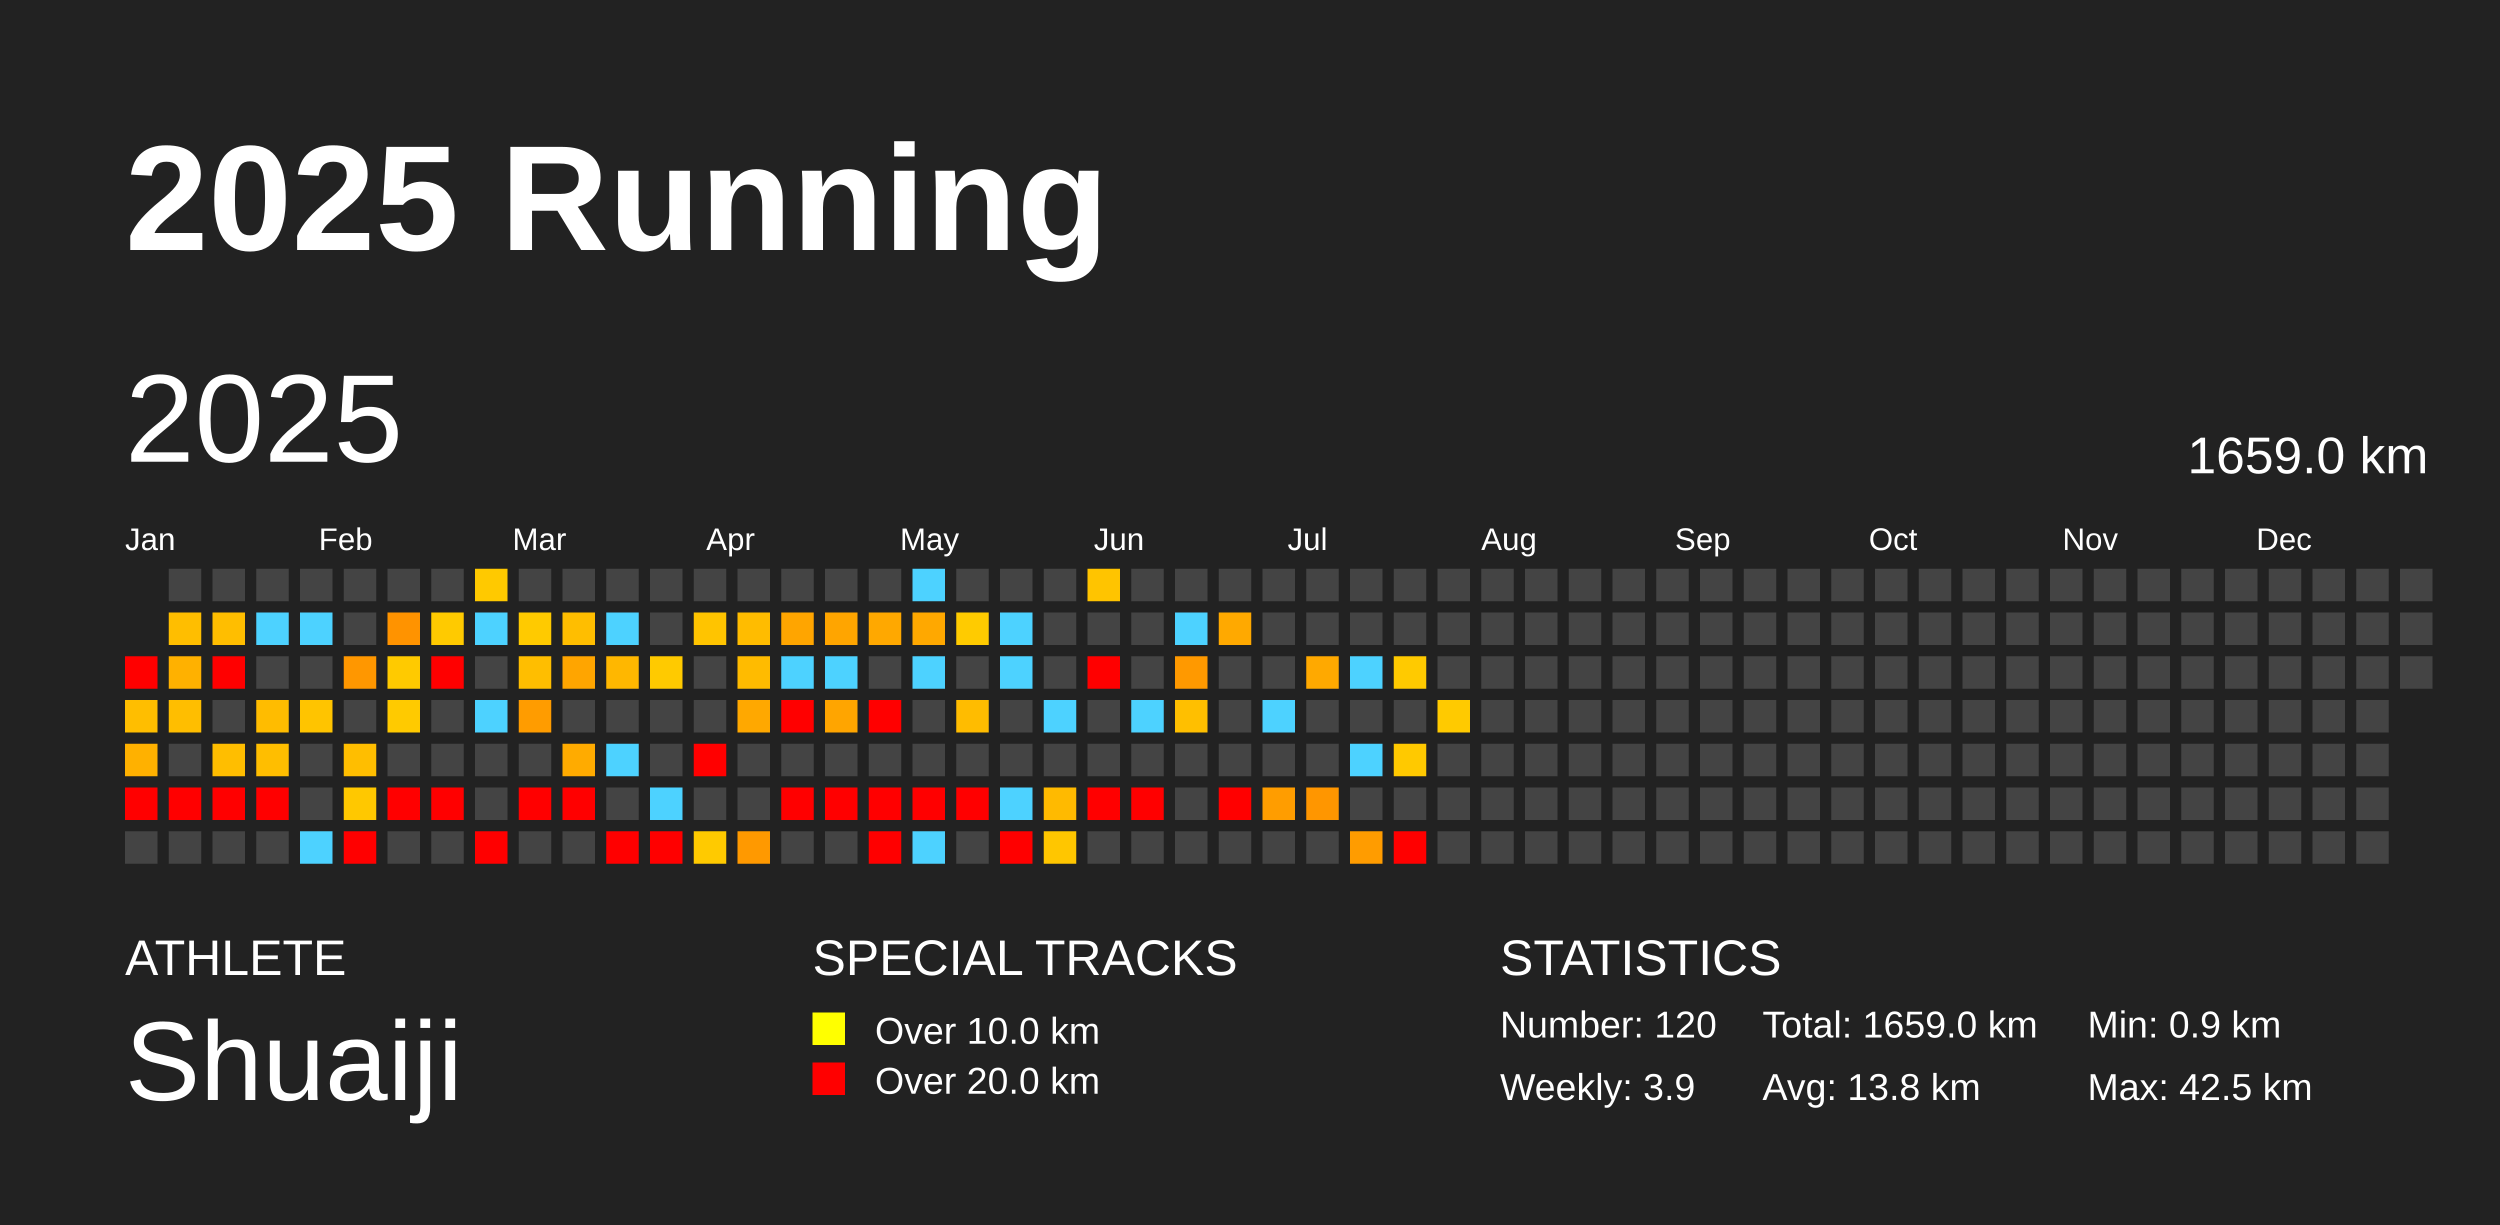
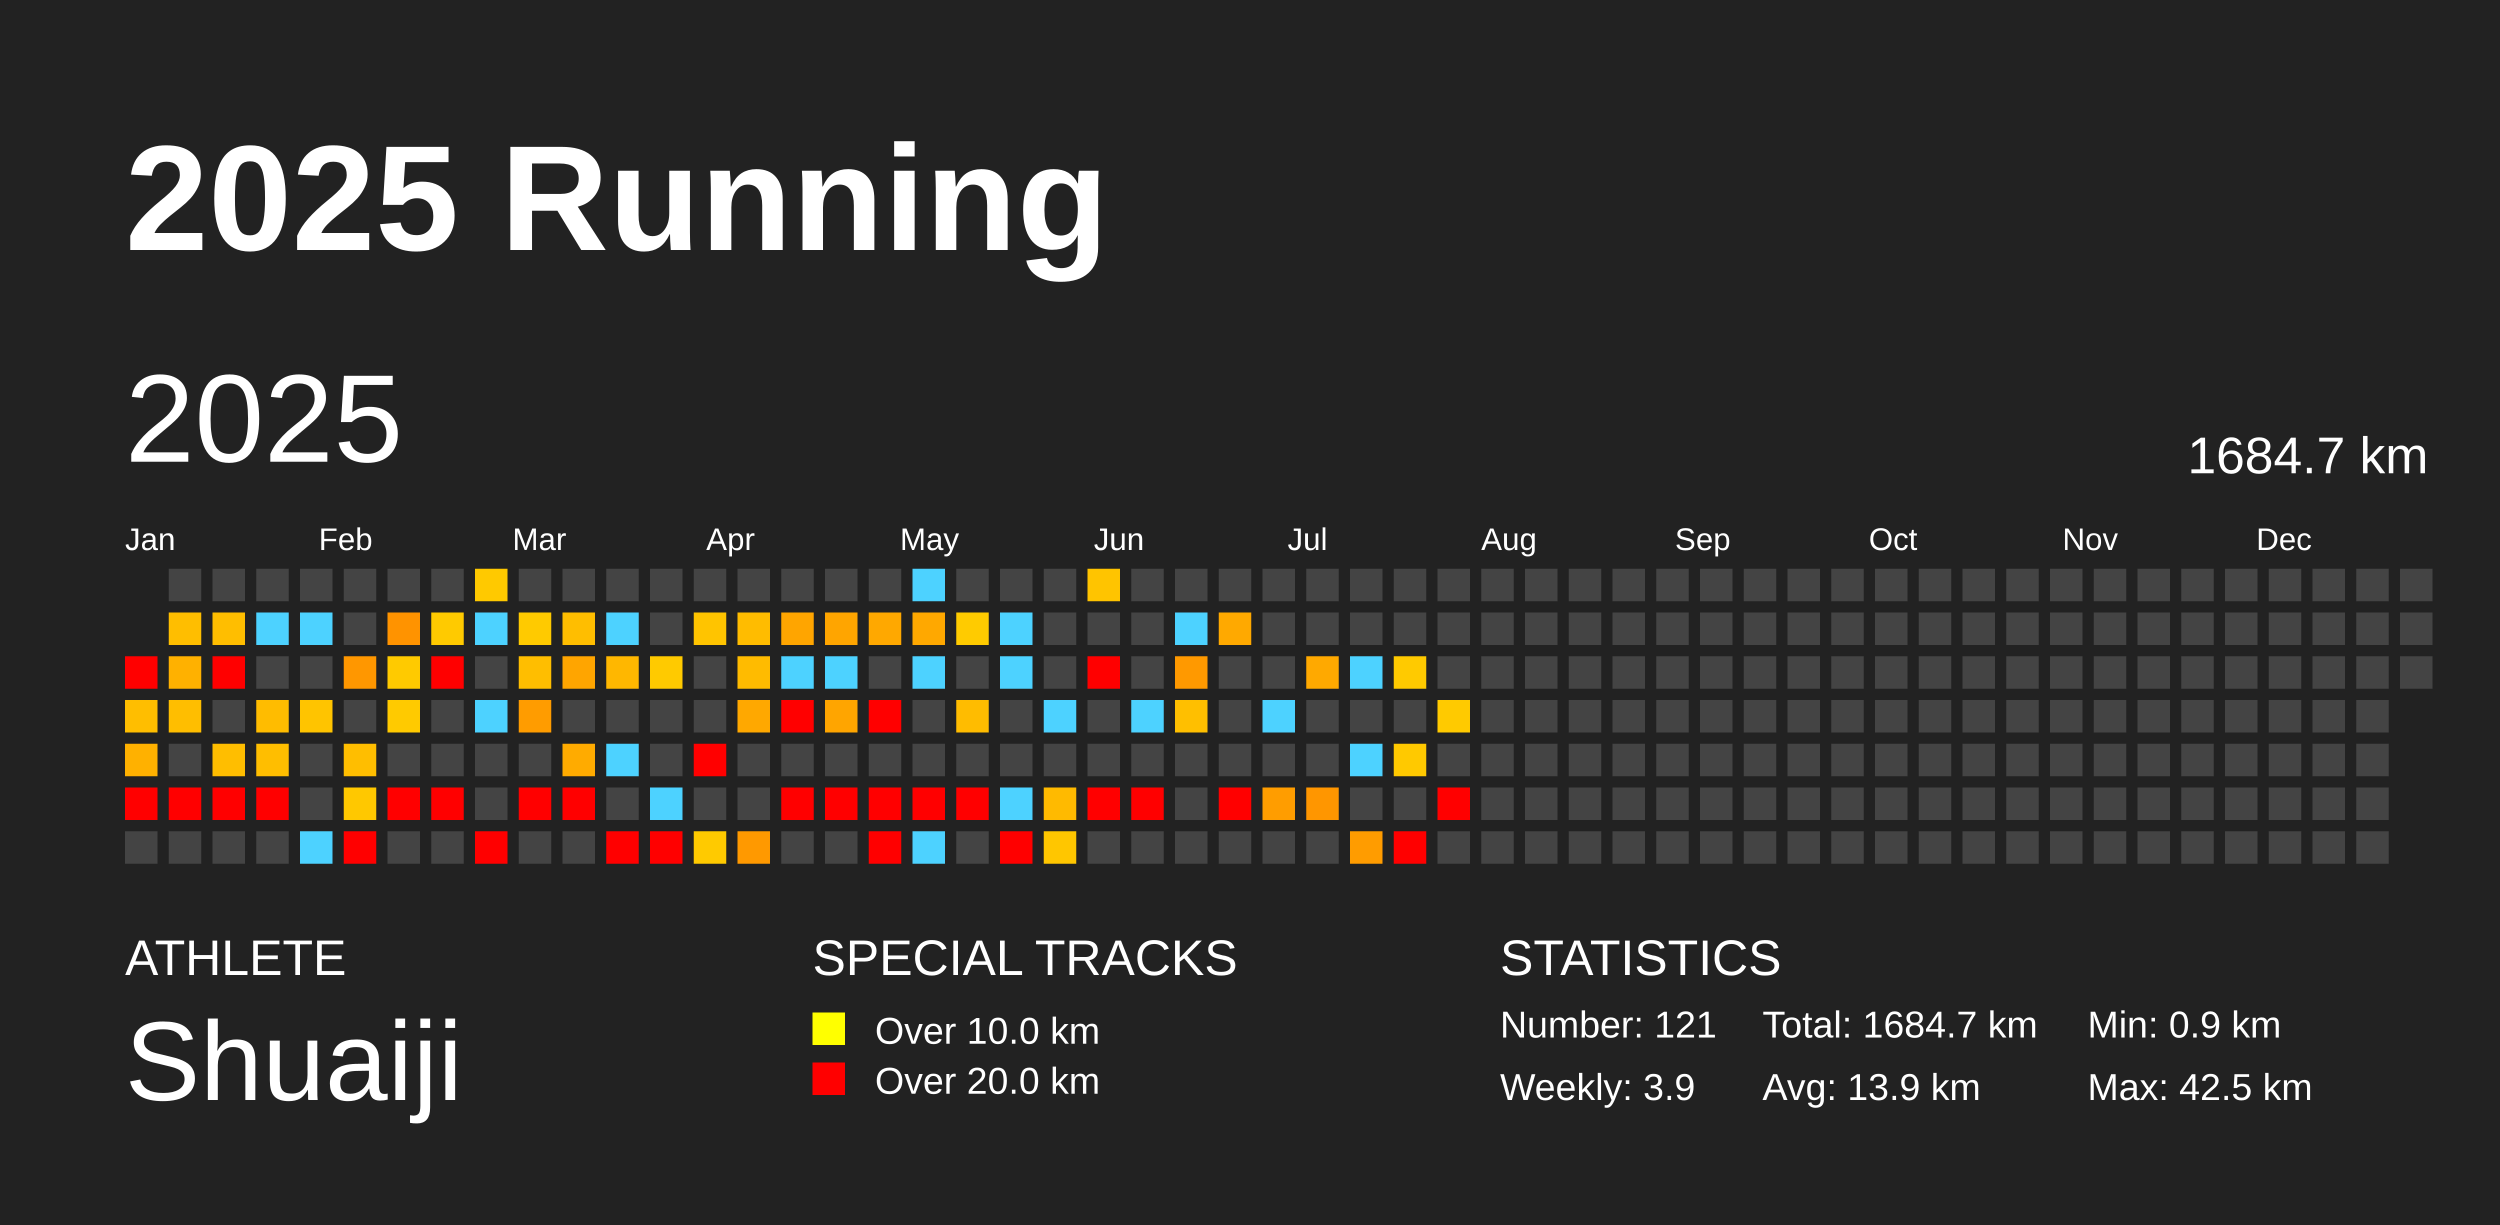
<svg xmlns="http://www.w3.org/2000/svg" baseProfile="full" height="98mm" version="1.1" viewBox="0,0,200,98" width="200mm">
  <defs />
  <rect fill="#222222" height="98" width="200" x="0" y="0" />
  <text fill="#FFFFFF" style="font-size:12px; font-family:Arial; font-weight:bold;" x="10" y="20">2025 Running</text>
  <text fill="#FFFFFF" style="font-size:4px; font-family:Arial" x="10" y="78">ATHLETE</text>
  <text fill="#FFFFFF" style="font-size:9px; font-family:Arial" x="10" y="88">Shuaiji</text>
  <text fill="#FFFFFF" style="font-size:4px; font-family:Arial" x="65" y="78">SPECIAL TRACKS</text>
  <rect fill="yellow" height="2.6" width="2.6" x="65" y="81" />
  <text fill="#FFFFFF" style="font-size:3px; font-family:Arial" x="70" y="83.5">Over 10.0 km</text>
  <rect fill="red" height="2.6" width="2.6" x="65" y="85" />
  <text fill="#FFFFFF" style="font-size:3px; font-family:Arial" x="70" y="87.5">Over 20.0 km</text>
  <text fill="#FFFFFF" style="font-size:4px; font-family:Arial" x="120" y="78">STATISTICS</text>
-   <text fill="#FFFFFF" style="font-size:3px; font-family:Arial" x="120" y="83">Number: 120</text>
+   <text fill="#FFFFFF" style="font-size:3px; font-family:Arial" x="120" y="83">Number: 121</text>
  <text fill="#FFFFFF" style="font-size:3px; font-family:Arial" x="120" y="88">Weekly: 3.9</text>
-   <text fill="#FFFFFF" style="font-size:3px; font-family:Arial" x="141" y="83">Total: 1659.0 km</text>
-   <text fill="#FFFFFF" style="font-size:3px; font-family:Arial" x="141" y="88">Avg: 13.8 km</text>
+   <text fill="#FFFFFF" style="font-size:3px; font-family:Arial" x="141" y="83">Total: 1684.7 km</text>
+   <text fill="#FFFFFF" style="font-size:3px; font-family:Arial" x="141" y="88">Avg: 13.9 km</text>
  <text fill="#FFFFFF" style="font-size:3px; font-family:Arial" x="167" y="83">Min: 0.9 km</text>
  <text fill="#FFFFFF" style="font-size:3px; font-family:Arial" x="167" y="88">Max: 42.5 km</text>
  <text dominant-baseline="hanging" fill="#FFFFFF" style="font-size:10.0px; font-family:Arial;" x="10" y="30">2025</text>
-   <text dominant-baseline="hanging" fill="#FFFFFF" style="font-size:4.125px; font-family:Arial;" x="175" y="35">1659.0 km</text>
+   <text dominant-baseline="hanging" fill="#FFFFFF" style="font-size:4.125px; font-family:Arial;" x="175" y="35">1684.7 km</text>
  <text fill="#FFFFFF" style="font-size:2.5px; font-family:Arial" x="10.0" y="44">Jan</text>
  <text fill="#FFFFFF" style="font-size:2.5px; font-family:Arial" x="25.5" y="44">Feb</text>
  <text fill="#FFFFFF" style="font-size:2.5px; font-family:Arial" x="41.0" y="44">Mar</text>
  <text fill="#FFFFFF" style="font-size:2.5px; font-family:Arial" x="56.5" y="44">Apr</text>
  <text fill="#FFFFFF" style="font-size:2.5px; font-family:Arial" x="72.0" y="44">May</text>
  <text fill="#FFFFFF" style="font-size:2.5px; font-family:Arial" x="87.5" y="44">Jun</text>
  <text fill="#FFFFFF" style="font-size:2.5px; font-family:Arial" x="103.0" y="44">Jul</text>
  <text fill="#FFFFFF" style="font-size:2.5px; font-family:Arial" x="118.5" y="44">Aug</text>
  <text fill="#FFFFFF" style="font-size:2.5px; font-family:Arial" x="134.0" y="44">Sep</text>
  <text fill="#FFFFFF" style="font-size:2.5px; font-family:Arial" x="149.5" y="44">Oct</text>
  <text fill="#FFFFFF" style="font-size:2.5px; font-family:Arial" x="165.0" y="44">Nov</text>
  <text fill="#FFFFFF" style="font-size:2.5px; font-family:Arial" x="180.5" y="44">Dec</text>
  <rect fill="red" height="2.6" width="2.6" x="10.0" y="52.5" />
  <rect fill="#ffbe00" height="2.6" width="2.6" x="10.0" y="56.0" />
  <rect fill="#ffb100" height="2.6" width="2.6" x="10.0" y="59.5" />
  <rect fill="red" height="2.6" width="2.6" x="10.0" y="63.0" />
  <rect fill="#444444" height="2.6" width="2.6" x="10.0" y="66.5" />
  <rect fill="#444444" height="2.6" width="2.6" x="13.5" y="45.5" />
  <rect fill="#ffbe00" height="2.6" width="2.6" x="13.5" y="49.0" />
  <rect fill="#ffb100" height="2.6" width="2.6" x="13.5" y="52.5" />
  <rect fill="#ffbe00" height="2.6" width="2.6" x="13.5" y="56.0" />
  <rect fill="#444444" height="2.6" width="2.6" x="13.5" y="59.5" />
  <rect fill="red" height="2.6" width="2.6" x="13.5" y="63.0" />
  <rect fill="#444444" height="2.6" width="2.6" x="13.5" y="66.5" />
  <rect fill="#444444" height="2.6" width="2.6" x="17.0" y="45.5" />
  <rect fill="#ffbe00" height="2.6" width="2.6" x="17.0" y="49.0" />
  <rect fill="red" height="2.6" width="2.6" x="17.0" y="52.5" />
  <rect fill="#444444" height="2.6" width="2.6" x="17.0" y="56.0" />
  <rect fill="#ffbe00" height="2.6" width="2.6" x="17.0" y="59.5" />
  <rect fill="red" height="2.6" width="2.6" x="17.0" y="63.0" />
  <rect fill="#444444" height="2.6" width="2.6" x="17.0" y="66.5" />
  <rect fill="#444444" height="2.6" width="2.6" x="20.5" y="45.5" />
  <rect fill="#4dd2ff" height="2.6" width="2.6" x="20.5" y="49.0" />
  <rect fill="#444444" height="2.6" width="2.6" x="20.5" y="52.5" />
  <rect fill="#ffbc00" height="2.6" width="2.6" x="20.5" y="56.0" />
  <rect fill="#ffbe00" height="2.6" width="2.6" x="20.5" y="59.5" />
  <rect fill="red" height="2.6" width="2.6" x="20.5" y="63.0" />
  <rect fill="#444444" height="2.6" width="2.6" x="20.5" y="66.5" />
  <rect fill="#444444" height="2.6" width="2.6" x="24.0" y="45.5" />
  <rect fill="#4dd2ff" height="2.6" width="2.6" x="24.0" y="49.0" />
  <rect fill="#444444" height="2.6" width="2.6" x="24.0" y="52.5" />
  <rect fill="#ffc400" height="2.6" width="2.6" x="24.0" y="56.0" />
  <rect fill="#444444" height="2.6" width="2.6" x="24.0" y="59.5" />
  <rect fill="#444444" height="2.6" width="2.6" x="24.0" y="63.0" />
  <rect fill="#4dd2ff" height="2.6" width="2.6" x="24.0" y="66.5" />
  <rect fill="#444444" height="2.6" width="2.6" x="27.5" y="45.5" />
  <rect fill="#444444" height="2.6" width="2.6" x="27.5" y="49.0" />
  <rect fill="#ff9700" height="2.6" width="2.6" x="27.5" y="52.5" />
  <rect fill="#444444" height="2.6" width="2.6" x="27.5" y="56.0" />
  <rect fill="#ffbe00" height="2.6" width="2.6" x="27.5" y="59.5" />
  <rect fill="#ffc800" height="2.6" width="2.6" x="27.5" y="63.0" />
  <rect fill="red" height="2.6" width="2.6" x="27.5" y="66.5" />
  <rect fill="#444444" height="2.6" width="2.6" x="31.0" y="45.5" />
  <rect fill="#ff9300" height="2.6" width="2.6" x="31.0" y="49.0" />
  <rect fill="#ffca00" height="2.6" width="2.6" x="31.0" y="52.5" />
  <rect fill="#ffca00" height="2.6" width="2.6" x="31.0" y="56.0" />
  <rect fill="#444444" height="2.6" width="2.6" x="31.0" y="59.5" />
  <rect fill="red" height="2.6" width="2.6" x="31.0" y="63.0" />
  <rect fill="#444444" height="2.6" width="2.6" x="31.0" y="66.5" />
  <rect fill="#444444" height="2.6" width="2.6" x="34.5" y="45.5" />
  <rect fill="#ffca00" height="2.6" width="2.6" x="34.5" y="49.0" />
  <rect fill="red" height="2.6" width="2.6" x="34.5" y="52.5" />
  <rect fill="#444444" height="2.6" width="2.6" x="34.5" y="56.0" />
  <rect fill="#444444" height="2.6" width="2.6" x="34.5" y="59.5" />
  <rect fill="red" height="2.6" width="2.6" x="34.5" y="63.0" />
  <rect fill="#444444" height="2.6" width="2.6" x="34.5" y="66.5" />
  <rect fill="#ffc900" height="2.6" width="2.6" x="38.0" y="45.5" />
  <rect fill="#4dd2ff" height="2.6" width="2.6" x="38.0" y="49.0" />
  <rect fill="#444444" height="2.6" width="2.6" x="38.0" y="52.5" />
  <rect fill="#4dd2ff" height="2.6" width="2.6" x="38.0" y="56.0" />
  <rect fill="#444444" height="2.6" width="2.6" x="38.0" y="59.5" />
  <rect fill="#444444" height="2.6" width="2.6" x="38.0" y="63.0" />
  <rect fill="red" height="2.6" width="2.6" x="38.0" y="66.5" />
  <rect fill="#444444" height="2.6" width="2.6" x="41.5" y="45.5" />
  <rect fill="#ffca00" height="2.6" width="2.6" x="41.5" y="49.0" />
  <rect fill="#ffbe00" height="2.6" width="2.6" x="41.5" y="52.5" />
  <rect fill="#ff9c00" height="2.6" width="2.6" x="41.5" y="56.0" />
  <rect fill="#444444" height="2.6" width="2.6" x="41.5" y="59.5" />
  <rect fill="red" height="2.6" width="2.6" x="41.5" y="63.0" />
  <rect fill="#444444" height="2.6" width="2.6" x="41.5" y="66.5" />
  <rect fill="#444444" height="2.6" width="2.6" x="45.0" y="45.5" />
  <rect fill="#ffbe00" height="2.6" width="2.6" x="45.0" y="49.0" />
  <rect fill="#ffa500" height="2.6" width="2.6" x="45.0" y="52.5" />
  <rect fill="#444444" height="2.6" width="2.6" x="45.0" y="56.0" />
  <rect fill="#ffab00" height="2.6" width="2.6" x="45.0" y="59.5" />
  <rect fill="red" height="2.6" width="2.6" x="45.0" y="63.0" />
  <rect fill="#444444" height="2.6" width="2.6" x="45.0" y="66.5" />
  <rect fill="#444444" height="2.6" width="2.6" x="48.5" y="45.5" />
  <rect fill="#4dd2ff" height="2.6" width="2.6" x="48.5" y="49.0" />
  <rect fill="#ffb700" height="2.6" width="2.6" x="48.5" y="52.5" />
  <rect fill="#444444" height="2.6" width="2.6" x="48.5" y="56.0" />
  <rect fill="#4dd2ff" height="2.6" width="2.6" x="48.5" y="59.5" />
  <rect fill="#444444" height="2.6" width="2.6" x="48.5" y="63.0" />
  <rect fill="red" height="2.6" width="2.6" x="48.5" y="66.5" />
  <rect fill="#444444" height="2.6" width="2.6" x="52.0" y="45.5" />
  <rect fill="#444444" height="2.6" width="2.6" x="52.0" y="49.0" />
  <rect fill="#ffca00" height="2.6" width="2.6" x="52.0" y="52.5" />
  <rect fill="#444444" height="2.6" width="2.6" x="52.0" y="56.0" />
  <rect fill="#444444" height="2.6" width="2.6" x="52.0" y="59.5" />
  <rect fill="#4dd2ff" height="2.6" width="2.6" x="52.0" y="63.0" />
  <rect fill="red" height="2.6" width="2.6" x="52.0" y="66.5" />
  <rect fill="#444444" height="2.6" width="2.6" x="55.5" y="45.5" />
  <rect fill="#ffc400" height="2.6" width="2.6" x="55.5" y="49.0" />
  <rect fill="#444444" height="2.6" width="2.6" x="55.5" y="52.5" />
  <rect fill="#444444" height="2.6" width="2.6" x="55.5" y="56.0" />
  <rect fill="red" height="2.6" width="2.6" x="55.5" y="59.5" />
  <rect fill="#444444" height="2.6" width="2.6" x="55.5" y="63.0" />
  <rect fill="#ffca00" height="2.6" width="2.6" x="55.5" y="66.5" />
  <rect fill="#444444" height="2.6" width="2.6" x="59.0" y="45.5" />
  <rect fill="#ffbc00" height="2.6" width="2.6" x="59.0" y="49.0" />
  <rect fill="#ffbb00" height="2.6" width="2.6" x="59.0" y="52.5" />
  <rect fill="#ffa800" height="2.6" width="2.6" x="59.0" y="56.0" />
  <rect fill="#444444" height="2.6" width="2.6" x="59.0" y="59.5" />
  <rect fill="#444444" height="2.6" width="2.6" x="59.0" y="63.0" />
  <rect fill="#ff9900" height="2.6" width="2.6" x="59.0" y="66.5" />
  <rect fill="#444444" height="2.6" width="2.6" x="62.5" y="45.5" />
  <rect fill="#ffa500" height="2.6" width="2.6" x="62.5" y="49.0" />
  <rect fill="#4dd2ff" height="2.6" width="2.6" x="62.5" y="52.5" />
  <rect fill="red" height="2.6" width="2.6" x="62.5" y="56.0" />
  <rect fill="#444444" height="2.6" width="2.6" x="62.5" y="59.5" />
  <rect fill="red" height="2.6" width="2.6" x="62.5" y="63.0" />
  <rect fill="#444444" height="2.6" width="2.6" x="62.5" y="66.5" />
  <rect fill="#444444" height="2.6" width="2.6" x="66.0" y="45.5" />
  <rect fill="#ffa500" height="2.6" width="2.6" x="66.0" y="49.0" />
  <rect fill="#4dd2ff" height="2.6" width="2.6" x="66.0" y="52.5" />
  <rect fill="#ffa500" height="2.6" width="2.6" x="66.0" y="56.0" />
  <rect fill="#444444" height="2.6" width="2.6" x="66.0" y="59.5" />
  <rect fill="red" height="2.6" width="2.6" x="66.0" y="63.0" />
  <rect fill="#444444" height="2.6" width="2.6" x="66.0" y="66.5" />
  <rect fill="#444444" height="2.6" width="2.6" x="69.5" y="45.5" />
  <rect fill="#ffa800" height="2.6" width="2.6" x="69.5" y="49.0" />
  <rect fill="#444444" height="2.6" width="2.6" x="69.5" y="52.5" />
  <rect fill="red" height="2.6" width="2.6" x="69.5" y="56.0" />
  <rect fill="#444444" height="2.6" width="2.6" x="69.5" y="59.5" />
  <rect fill="red" height="2.6" width="2.6" x="69.5" y="63.0" />
  <rect fill="red" height="2.6" width="2.6" x="69.5" y="66.5" />
  <rect fill="#4dd2ff" height="2.6" width="2.6" x="73.0" y="45.5" />
  <rect fill="#ffa800" height="2.6" width="2.6" x="73.0" y="49.0" />
  <rect fill="#4dd2ff" height="2.6" width="2.6" x="73.0" y="52.5" />
  <rect fill="#444444" height="2.6" width="2.6" x="73.0" y="56.0" />
  <rect fill="#444444" height="2.6" width="2.6" x="73.0" y="59.5" />
  <rect fill="red" height="2.6" width="2.6" x="73.0" y="63.0" />
  <rect fill="#4dd2ff" height="2.6" width="2.6" x="73.0" y="66.5" />
  <rect fill="#444444" height="2.6" width="2.6" x="76.5" y="45.5" />
  <rect fill="#ffcb00" height="2.6" width="2.6" x="76.5" y="49.0" />
  <rect fill="#444444" height="2.6" width="2.6" x="76.5" y="52.5" />
  <rect fill="#ffbc00" height="2.6" width="2.6" x="76.5" y="56.0" />
  <rect fill="#444444" height="2.6" width="2.6" x="76.5" y="59.5" />
  <rect fill="red" height="2.6" width="2.6" x="76.5" y="63.0" />
  <rect fill="#444444" height="2.6" width="2.6" x="76.5" y="66.5" />
  <rect fill="#444444" height="2.6" width="2.6" x="80.0" y="45.5" />
  <rect fill="#4dd2ff" height="2.6" width="2.6" x="80.0" y="49.0" />
  <rect fill="#4dd2ff" height="2.6" width="2.6" x="80.0" y="52.5" />
  <rect fill="#444444" height="2.6" width="2.6" x="80.0" y="56.0" />
  <rect fill="#444444" height="2.6" width="2.6" x="80.0" y="59.5" />
  <rect fill="#4dd2ff" height="2.6" width="2.6" x="80.0" y="63.0" />
  <rect fill="red" height="2.6" width="2.6" x="80.0" y="66.5" />
  <rect fill="#444444" height="2.6" width="2.6" x="83.5" y="45.5" />
  <rect fill="#444444" height="2.6" width="2.6" x="83.5" y="49.0" />
  <rect fill="#444444" height="2.6" width="2.6" x="83.5" y="52.5" />
  <rect fill="#4dd2ff" height="2.6" width="2.6" x="83.5" y="56.0" />
  <rect fill="#444444" height="2.6" width="2.6" x="83.5" y="59.5" />
  <rect fill="#ffba00" height="2.6" width="2.6" x="83.5" y="63.0" />
  <rect fill="#ffc600" height="2.6" width="2.6" x="83.5" y="66.5" />
  <rect fill="#ffc400" height="2.6" width="2.6" x="87.0" y="45.5" />
  <rect fill="#444444" height="2.6" width="2.6" x="87.0" y="49.0" />
  <rect fill="red" height="2.6" width="2.6" x="87.0" y="52.5" />
  <rect fill="#444444" height="2.6" width="2.6" x="87.0" y="56.0" />
  <rect fill="#444444" height="2.6" width="2.6" x="87.0" y="59.5" />
  <rect fill="red" height="2.6" width="2.6" x="87.0" y="63.0" />
  <rect fill="#444444" height="2.6" width="2.6" x="87.0" y="66.5" />
  <rect fill="#444444" height="2.6" width="2.6" x="90.5" y="45.5" />
  <rect fill="#444444" height="2.6" width="2.6" x="90.5" y="49.0" />
  <rect fill="#444444" height="2.6" width="2.6" x="90.5" y="52.5" />
  <rect fill="#4dd2ff" height="2.6" width="2.6" x="90.5" y="56.0" />
  <rect fill="#444444" height="2.6" width="2.6" x="90.5" y="59.5" />
  <rect fill="red" height="2.6" width="2.6" x="90.5" y="63.0" />
  <rect fill="#444444" height="2.6" width="2.6" x="90.5" y="66.5" />
  <rect fill="#444444" height="2.6" width="2.6" x="94.0" y="45.5" />
  <rect fill="#4dd2ff" height="2.6" width="2.6" x="94.0" y="49.0" />
  <rect fill="#ff9900" height="2.6" width="2.6" x="94.0" y="52.5" />
  <rect fill="#ffbf00" height="2.6" width="2.6" x="94.0" y="56.0" />
  <rect fill="#444444" height="2.6" width="2.6" x="94.0" y="59.5" />
  <rect fill="#444444" height="2.6" width="2.6" x="94.0" y="63.0" />
  <rect fill="#444444" height="2.6" width="2.6" x="94.0" y="66.5" />
  <rect fill="#444444" height="2.6" width="2.6" x="97.5" y="45.5" />
  <rect fill="#ffa900" height="2.6" width="2.6" x="97.5" y="49.0" />
  <rect fill="#444444" height="2.6" width="2.6" x="97.5" y="52.5" />
  <rect fill="#444444" height="2.6" width="2.6" x="97.5" y="56.0" />
  <rect fill="#444444" height="2.6" width="2.6" x="97.5" y="59.5" />
  <rect fill="red" height="2.6" width="2.6" x="97.5" y="63.0" />
  <rect fill="#444444" height="2.6" width="2.6" x="97.5" y="66.5" />
  <rect fill="#444444" height="2.6" width="2.6" x="101.0" y="45.5" />
  <rect fill="#444444" height="2.6" width="2.6" x="101.0" y="49.0" />
  <rect fill="#444444" height="2.6" width="2.6" x="101.0" y="52.5" />
  <rect fill="#4dd2ff" height="2.6" width="2.6" x="101.0" y="56.0" />
  <rect fill="#444444" height="2.6" width="2.6" x="101.0" y="59.5" />
  <rect fill="#ff9d00" height="2.6" width="2.6" x="101.0" y="63.0" />
  <rect fill="#444444" height="2.6" width="2.6" x="101.0" y="66.5" />
  <rect fill="#444444" height="2.6" width="2.6" x="104.5" y="45.5" />
  <rect fill="#444444" height="2.6" width="2.6" x="104.5" y="49.0" />
  <rect fill="#ffa900" height="2.6" width="2.6" x="104.5" y="52.5" />
  <rect fill="#444444" height="2.6" width="2.6" x="104.5" y="56.0" />
  <rect fill="#444444" height="2.6" width="2.6" x="104.5" y="59.5" />
  <rect fill="#ff9600" height="2.6" width="2.6" x="104.5" y="63.0" />
  <rect fill="#444444" height="2.6" width="2.6" x="104.5" y="66.5" />
  <rect fill="#444444" height="2.6" width="2.6" x="108.0" y="45.5" />
  <rect fill="#444444" height="2.6" width="2.6" x="108.0" y="49.0" />
  <rect fill="#4dd2ff" height="2.6" width="2.6" x="108.0" y="52.5" />
  <rect fill="#444444" height="2.6" width="2.6" x="108.0" y="56.0" />
  <rect fill="#4dd2ff" height="2.6" width="2.6" x="108.0" y="59.5" />
  <rect fill="#444444" height="2.6" width="2.6" x="108.0" y="63.0" />
  <rect fill="#ff9c00" height="2.6" width="2.6" x="108.0" y="66.5" />
  <rect fill="#444444" height="2.6" width="2.6" x="111.5" y="45.5" />
  <rect fill="#444444" height="2.6" width="2.6" x="111.5" y="49.0" />
  <rect fill="#ffca00" height="2.6" width="2.6" x="111.5" y="52.5" />
  <rect fill="#444444" height="2.6" width="2.6" x="111.5" y="56.0" />
  <rect fill="#ffc900" height="2.6" width="2.6" x="111.5" y="59.5" />
  <rect fill="#444444" height="2.6" width="2.6" x="111.5" y="63.0" />
  <rect fill="red" height="2.6" width="2.6" x="111.5" y="66.5" />
  <rect fill="#444444" height="2.6" width="2.6" x="115.0" y="45.5" />
  <rect fill="#444444" height="2.6" width="2.6" x="115.0" y="49.0" />
  <rect fill="#444444" height="2.6" width="2.6" x="115.0" y="52.5" />
  <rect fill="#ffca00" height="2.6" width="2.6" x="115.0" y="56.0" />
  <rect fill="#444444" height="2.6" width="2.6" x="115.0" y="59.5" />
-   <rect fill="#444444" height="2.6" width="2.6" x="115.0" y="63.0" />
+   <rect fill="red" height="2.6" width="2.6" x="115.0" y="63.0" />
  <rect fill="#444444" height="2.6" width="2.6" x="115.0" y="66.5" />
  <rect fill="#444444" height="2.6" width="2.6" x="118.5" y="45.5" />
  <rect fill="#444444" height="2.6" width="2.6" x="118.5" y="49.0" />
  <rect fill="#444444" height="2.6" width="2.6" x="118.5" y="52.5" />
  <rect fill="#444444" height="2.6" width="2.6" x="118.5" y="56.0" />
  <rect fill="#444444" height="2.6" width="2.6" x="118.5" y="59.5" />
  <rect fill="#444444" height="2.6" width="2.6" x="118.5" y="63.0" />
  <rect fill="#444444" height="2.6" width="2.6" x="118.5" y="66.5" />
  <rect fill="#444444" height="2.6" width="2.6" x="122.0" y="45.5" />
  <rect fill="#444444" height="2.6" width="2.6" x="122.0" y="49.0" />
  <rect fill="#444444" height="2.6" width="2.6" x="122.0" y="52.5" />
  <rect fill="#444444" height="2.6" width="2.6" x="122.0" y="56.0" />
  <rect fill="#444444" height="2.6" width="2.6" x="122.0" y="59.5" />
  <rect fill="#444444" height="2.6" width="2.6" x="122.0" y="63.0" />
  <rect fill="#444444" height="2.6" width="2.6" x="122.0" y="66.5" />
  <rect fill="#444444" height="2.6" width="2.6" x="125.5" y="45.5" />
  <rect fill="#444444" height="2.6" width="2.6" x="125.5" y="49.0" />
  <rect fill="#444444" height="2.6" width="2.6" x="125.5" y="52.5" />
  <rect fill="#444444" height="2.6" width="2.6" x="125.5" y="56.0" />
  <rect fill="#444444" height="2.6" width="2.6" x="125.5" y="59.5" />
  <rect fill="#444444" height="2.6" width="2.6" x="125.5" y="63.0" />
  <rect fill="#444444" height="2.6" width="2.6" x="125.5" y="66.5" />
  <rect fill="#444444" height="2.6" width="2.6" x="129.0" y="45.5" />
  <rect fill="#444444" height="2.6" width="2.6" x="129.0" y="49.0" />
  <rect fill="#444444" height="2.6" width="2.6" x="129.0" y="52.5" />
  <rect fill="#444444" height="2.6" width="2.6" x="129.0" y="56.0" />
  <rect fill="#444444" height="2.6" width="2.6" x="129.0" y="59.5" />
  <rect fill="#444444" height="2.6" width="2.6" x="129.0" y="63.0" />
  <rect fill="#444444" height="2.6" width="2.6" x="129.0" y="66.5" />
  <rect fill="#444444" height="2.6" width="2.6" x="132.5" y="45.5" />
  <rect fill="#444444" height="2.6" width="2.6" x="132.5" y="49.0" />
  <rect fill="#444444" height="2.6" width="2.6" x="132.5" y="52.5" />
  <rect fill="#444444" height="2.6" width="2.6" x="132.5" y="56.0" />
  <rect fill="#444444" height="2.6" width="2.6" x="132.5" y="59.5" />
  <rect fill="#444444" height="2.6" width="2.6" x="132.5" y="63.0" />
  <rect fill="#444444" height="2.6" width="2.6" x="132.5" y="66.5" />
  <rect fill="#444444" height="2.6" width="2.6" x="136.0" y="45.5" />
  <rect fill="#444444" height="2.6" width="2.6" x="136.0" y="49.0" />
  <rect fill="#444444" height="2.6" width="2.6" x="136.0" y="52.5" />
  <rect fill="#444444" height="2.6" width="2.6" x="136.0" y="56.0" />
  <rect fill="#444444" height="2.6" width="2.6" x="136.0" y="59.5" />
  <rect fill="#444444" height="2.6" width="2.6" x="136.0" y="63.0" />
  <rect fill="#444444" height="2.6" width="2.6" x="136.0" y="66.5" />
  <rect fill="#444444" height="2.6" width="2.6" x="139.5" y="45.5" />
  <rect fill="#444444" height="2.6" width="2.6" x="139.5" y="49.0" />
  <rect fill="#444444" height="2.6" width="2.6" x="139.5" y="52.5" />
  <rect fill="#444444" height="2.6" width="2.6" x="139.5" y="56.0" />
  <rect fill="#444444" height="2.6" width="2.6" x="139.5" y="59.5" />
  <rect fill="#444444" height="2.6" width="2.6" x="139.5" y="63.0" />
  <rect fill="#444444" height="2.6" width="2.6" x="139.5" y="66.5" />
  <rect fill="#444444" height="2.6" width="2.6" x="143.0" y="45.5" />
  <rect fill="#444444" height="2.6" width="2.6" x="143.0" y="49.0" />
  <rect fill="#444444" height="2.6" width="2.6" x="143.0" y="52.5" />
  <rect fill="#444444" height="2.6" width="2.6" x="143.0" y="56.0" />
  <rect fill="#444444" height="2.6" width="2.6" x="143.0" y="59.5" />
  <rect fill="#444444" height="2.6" width="2.6" x="143.0" y="63.0" />
  <rect fill="#444444" height="2.6" width="2.6" x="143.0" y="66.5" />
  <rect fill="#444444" height="2.6" width="2.6" x="146.5" y="45.5" />
  <rect fill="#444444" height="2.6" width="2.6" x="146.5" y="49.0" />
  <rect fill="#444444" height="2.6" width="2.6" x="146.5" y="52.5" />
  <rect fill="#444444" height="2.6" width="2.6" x="146.5" y="56.0" />
  <rect fill="#444444" height="2.6" width="2.6" x="146.5" y="59.5" />
  <rect fill="#444444" height="2.6" width="2.6" x="146.5" y="63.0" />
  <rect fill="#444444" height="2.6" width="2.6" x="146.5" y="66.5" />
  <rect fill="#444444" height="2.6" width="2.6" x="150.0" y="45.5" />
  <rect fill="#444444" height="2.6" width="2.6" x="150.0" y="49.0" />
  <rect fill="#444444" height="2.6" width="2.6" x="150.0" y="52.5" />
  <rect fill="#444444" height="2.6" width="2.6" x="150.0" y="56.0" />
  <rect fill="#444444" height="2.6" width="2.6" x="150.0" y="59.5" />
  <rect fill="#444444" height="2.6" width="2.6" x="150.0" y="63.0" />
  <rect fill="#444444" height="2.6" width="2.6" x="150.0" y="66.5" />
  <rect fill="#444444" height="2.6" width="2.6" x="153.5" y="45.5" />
  <rect fill="#444444" height="2.6" width="2.6" x="153.5" y="49.0" />
  <rect fill="#444444" height="2.6" width="2.6" x="153.5" y="52.5" />
  <rect fill="#444444" height="2.6" width="2.6" x="153.5" y="56.0" />
  <rect fill="#444444" height="2.6" width="2.6" x="153.5" y="59.5" />
  <rect fill="#444444" height="2.6" width="2.6" x="153.5" y="63.0" />
  <rect fill="#444444" height="2.6" width="2.6" x="153.5" y="66.5" />
  <rect fill="#444444" height="2.6" width="2.6" x="157.0" y="45.5" />
  <rect fill="#444444" height="2.6" width="2.6" x="157.0" y="49.0" />
  <rect fill="#444444" height="2.6" width="2.6" x="157.0" y="52.5" />
  <rect fill="#444444" height="2.6" width="2.6" x="157.0" y="56.0" />
  <rect fill="#444444" height="2.6" width="2.6" x="157.0" y="59.5" />
  <rect fill="#444444" height="2.6" width="2.6" x="157.0" y="63.0" />
  <rect fill="#444444" height="2.6" width="2.6" x="157.0" y="66.5" />
  <rect fill="#444444" height="2.6" width="2.6" x="160.5" y="45.5" />
  <rect fill="#444444" height="2.6" width="2.6" x="160.5" y="49.0" />
  <rect fill="#444444" height="2.6" width="2.6" x="160.5" y="52.5" />
  <rect fill="#444444" height="2.6" width="2.6" x="160.5" y="56.0" />
  <rect fill="#444444" height="2.6" width="2.6" x="160.5" y="59.5" />
  <rect fill="#444444" height="2.6" width="2.6" x="160.5" y="63.0" />
  <rect fill="#444444" height="2.6" width="2.6" x="160.5" y="66.5" />
  <rect fill="#444444" height="2.6" width="2.6" x="164.0" y="45.5" />
  <rect fill="#444444" height="2.6" width="2.6" x="164.0" y="49.0" />
  <rect fill="#444444" height="2.6" width="2.6" x="164.0" y="52.5" />
  <rect fill="#444444" height="2.6" width="2.6" x="164.0" y="56.0" />
  <rect fill="#444444" height="2.6" width="2.6" x="164.0" y="59.5" />
  <rect fill="#444444" height="2.6" width="2.6" x="164.0" y="63.0" />
  <rect fill="#444444" height="2.6" width="2.6" x="164.0" y="66.5" />
  <rect fill="#444444" height="2.6" width="2.6" x="167.5" y="45.5" />
  <rect fill="#444444" height="2.6" width="2.6" x="167.5" y="49.0" />
  <rect fill="#444444" height="2.6" width="2.6" x="167.5" y="52.5" />
  <rect fill="#444444" height="2.6" width="2.6" x="167.5" y="56.0" />
  <rect fill="#444444" height="2.6" width="2.6" x="167.5" y="59.5" />
  <rect fill="#444444" height="2.6" width="2.6" x="167.5" y="63.0" />
  <rect fill="#444444" height="2.6" width="2.6" x="167.5" y="66.5" />
  <rect fill="#444444" height="2.6" width="2.6" x="171.0" y="45.5" />
  <rect fill="#444444" height="2.6" width="2.6" x="171.0" y="49.0" />
  <rect fill="#444444" height="2.6" width="2.6" x="171.0" y="52.5" />
  <rect fill="#444444" height="2.6" width="2.6" x="171.0" y="56.0" />
  <rect fill="#444444" height="2.6" width="2.6" x="171.0" y="59.5" />
  <rect fill="#444444" height="2.6" width="2.6" x="171.0" y="63.0" />
  <rect fill="#444444" height="2.6" width="2.6" x="171.0" y="66.5" />
  <rect fill="#444444" height="2.6" width="2.6" x="174.5" y="45.5" />
  <rect fill="#444444" height="2.6" width="2.6" x="174.5" y="49.0" />
  <rect fill="#444444" height="2.6" width="2.6" x="174.5" y="52.5" />
  <rect fill="#444444" height="2.6" width="2.6" x="174.5" y="56.0" />
  <rect fill="#444444" height="2.6" width="2.6" x="174.5" y="59.5" />
  <rect fill="#444444" height="2.6" width="2.6" x="174.5" y="63.0" />
  <rect fill="#444444" height="2.6" width="2.6" x="174.5" y="66.5" />
  <rect fill="#444444" height="2.6" width="2.6" x="178.0" y="45.5" />
  <rect fill="#444444" height="2.6" width="2.6" x="178.0" y="49.0" />
  <rect fill="#444444" height="2.6" width="2.6" x="178.0" y="52.5" />
  <rect fill="#444444" height="2.6" width="2.6" x="178.0" y="56.0" />
  <rect fill="#444444" height="2.6" width="2.6" x="178.0" y="59.5" />
  <rect fill="#444444" height="2.6" width="2.6" x="178.0" y="63.0" />
  <rect fill="#444444" height="2.6" width="2.6" x="178.0" y="66.5" />
  <rect fill="#444444" height="2.6" width="2.6" x="181.5" y="45.5" />
  <rect fill="#444444" height="2.6" width="2.6" x="181.5" y="49.0" />
  <rect fill="#444444" height="2.6" width="2.6" x="181.5" y="52.5" />
  <rect fill="#444444" height="2.6" width="2.6" x="181.5" y="56.0" />
  <rect fill="#444444" height="2.6" width="2.6" x="181.5" y="59.5" />
  <rect fill="#444444" height="2.6" width="2.6" x="181.5" y="63.0" />
  <rect fill="#444444" height="2.6" width="2.6" x="181.5" y="66.5" />
  <rect fill="#444444" height="2.6" width="2.6" x="185.0" y="45.5" />
  <rect fill="#444444" height="2.6" width="2.6" x="185.0" y="49.0" />
  <rect fill="#444444" height="2.6" width="2.6" x="185.0" y="52.5" />
  <rect fill="#444444" height="2.6" width="2.6" x="185.0" y="56.0" />
  <rect fill="#444444" height="2.6" width="2.6" x="185.0" y="59.5" />
  <rect fill="#444444" height="2.6" width="2.6" x="185.0" y="63.0" />
  <rect fill="#444444" height="2.6" width="2.6" x="185.0" y="66.5" />
  <rect fill="#444444" height="2.6" width="2.6" x="188.5" y="45.5" />
  <rect fill="#444444" height="2.6" width="2.6" x="188.5" y="49.0" />
  <rect fill="#444444" height="2.6" width="2.6" x="188.5" y="52.5" />
  <rect fill="#444444" height="2.6" width="2.6" x="188.5" y="56.0" />
  <rect fill="#444444" height="2.6" width="2.6" x="188.5" y="59.5" />
  <rect fill="#444444" height="2.6" width="2.6" x="188.5" y="63.0" />
  <rect fill="#444444" height="2.6" width="2.6" x="188.5" y="66.5" />
  <rect fill="#444444" height="2.6" width="2.6" x="192.0" y="45.5" />
  <rect fill="#444444" height="2.6" width="2.6" x="192.0" y="49.0" />
  <rect fill="#444444" height="2.6" width="2.6" x="192.0" y="52.5" />
</svg>
